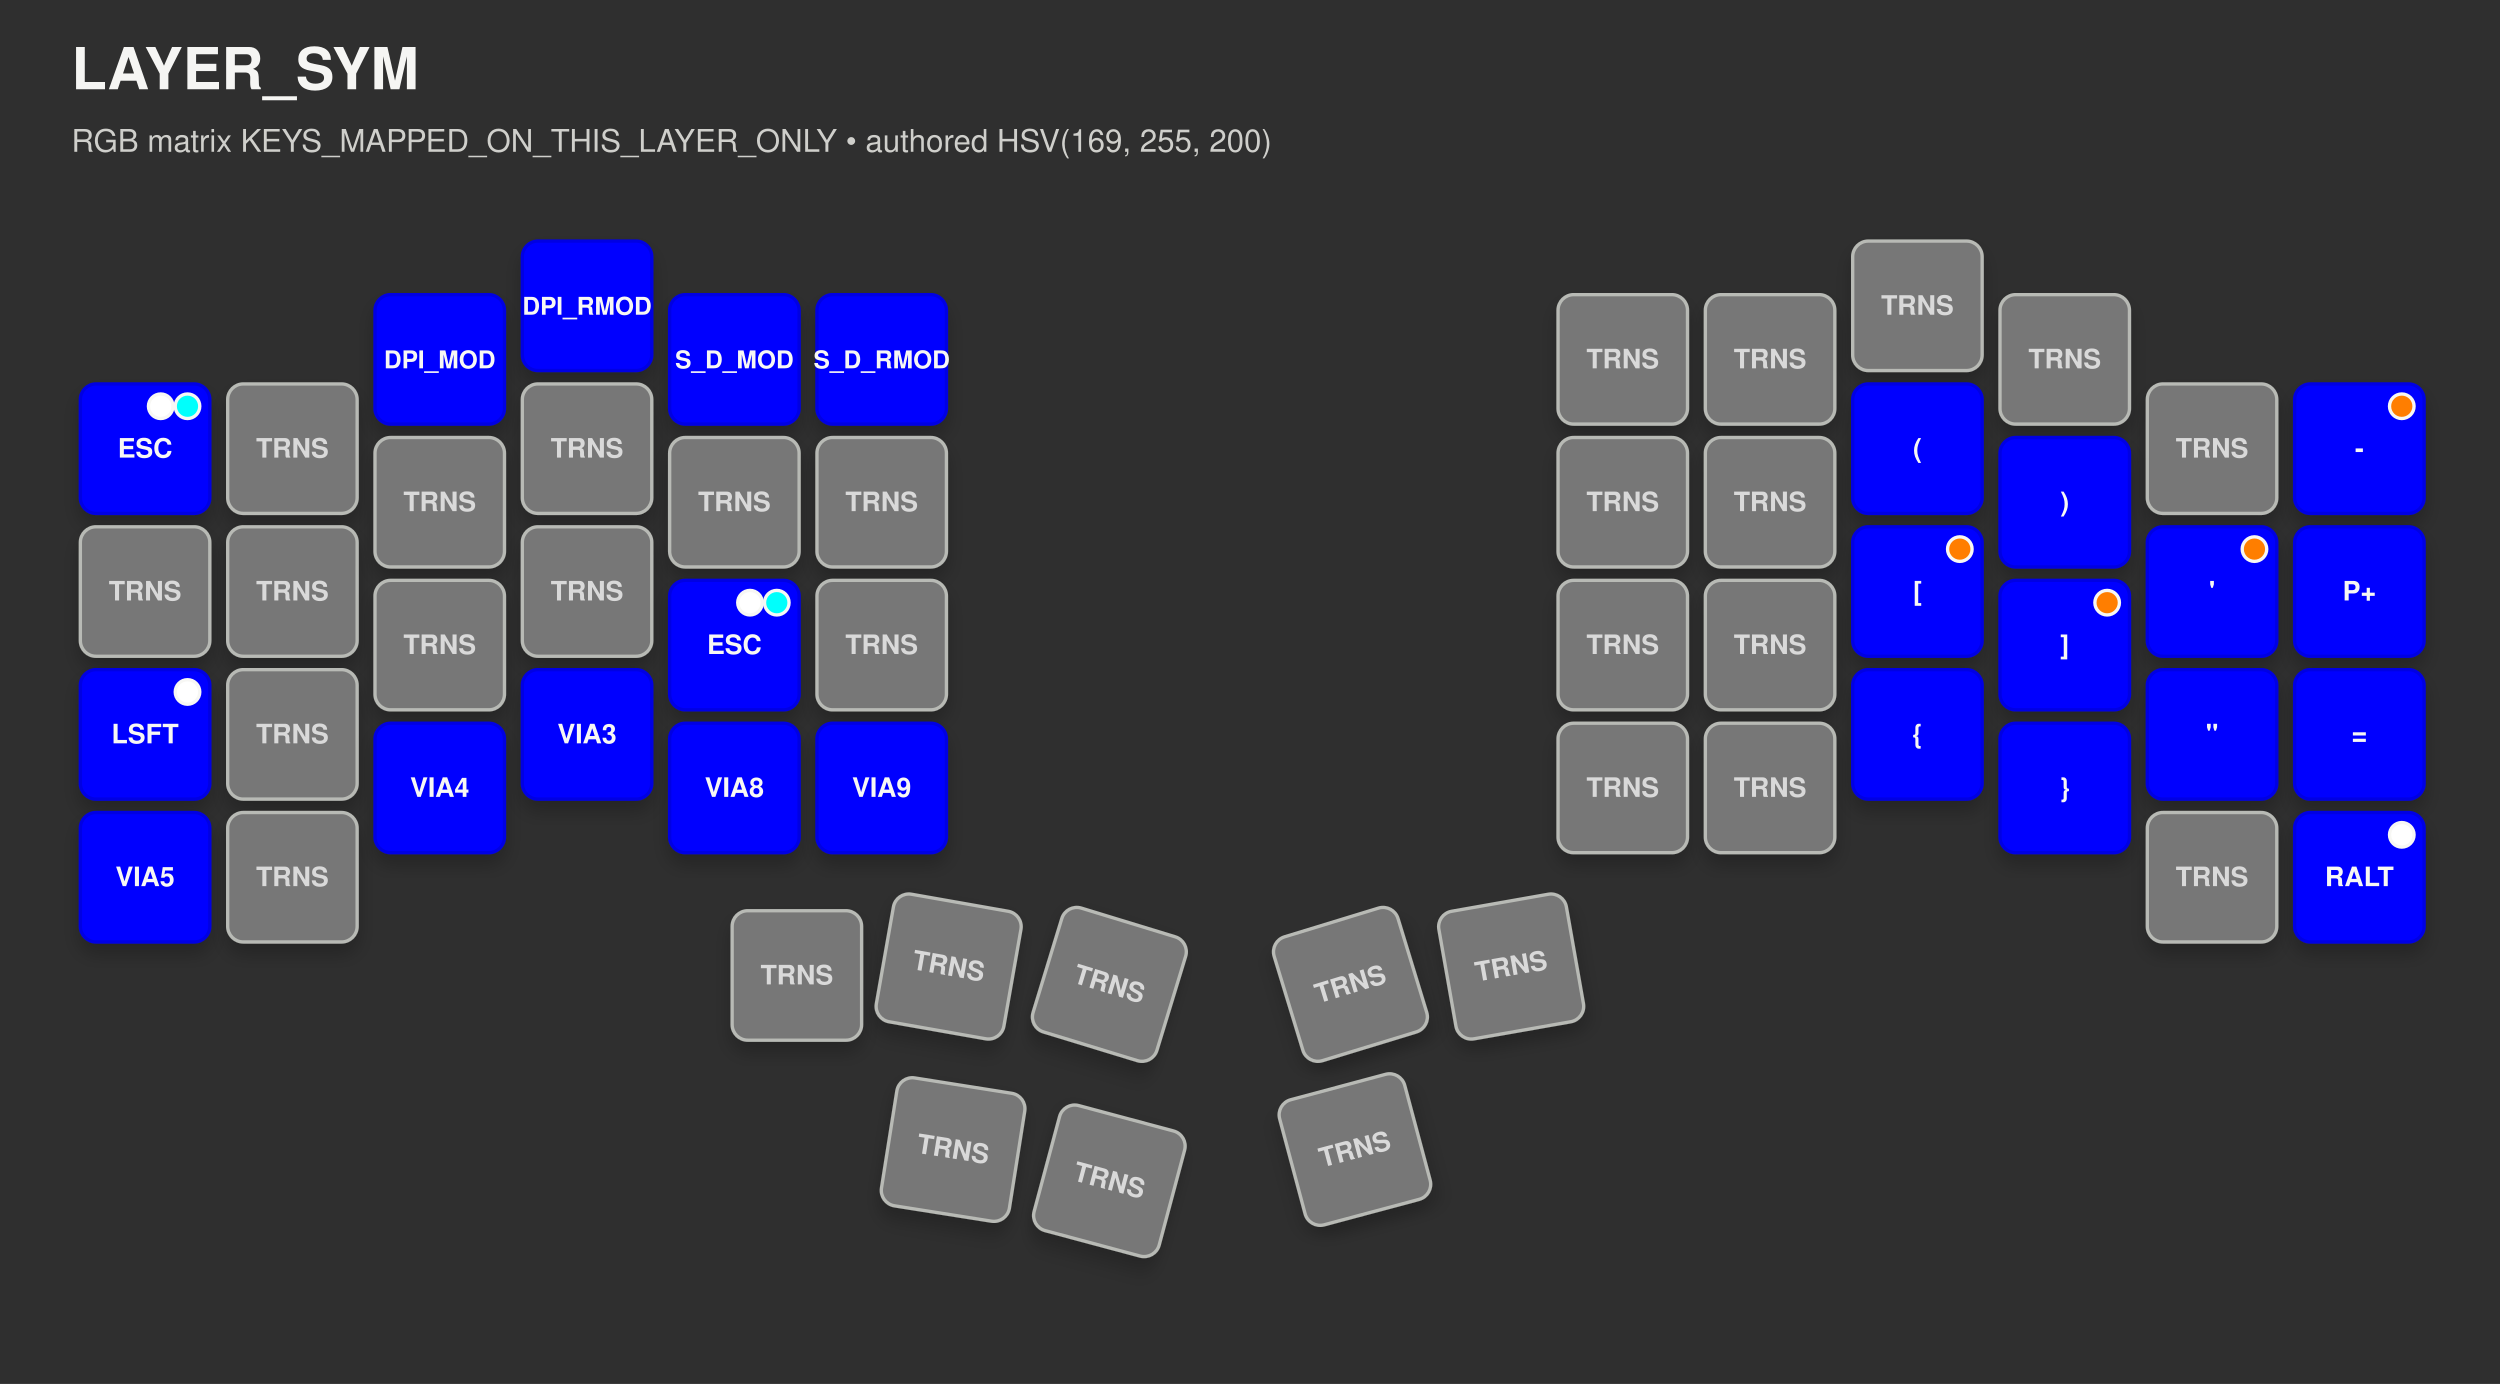
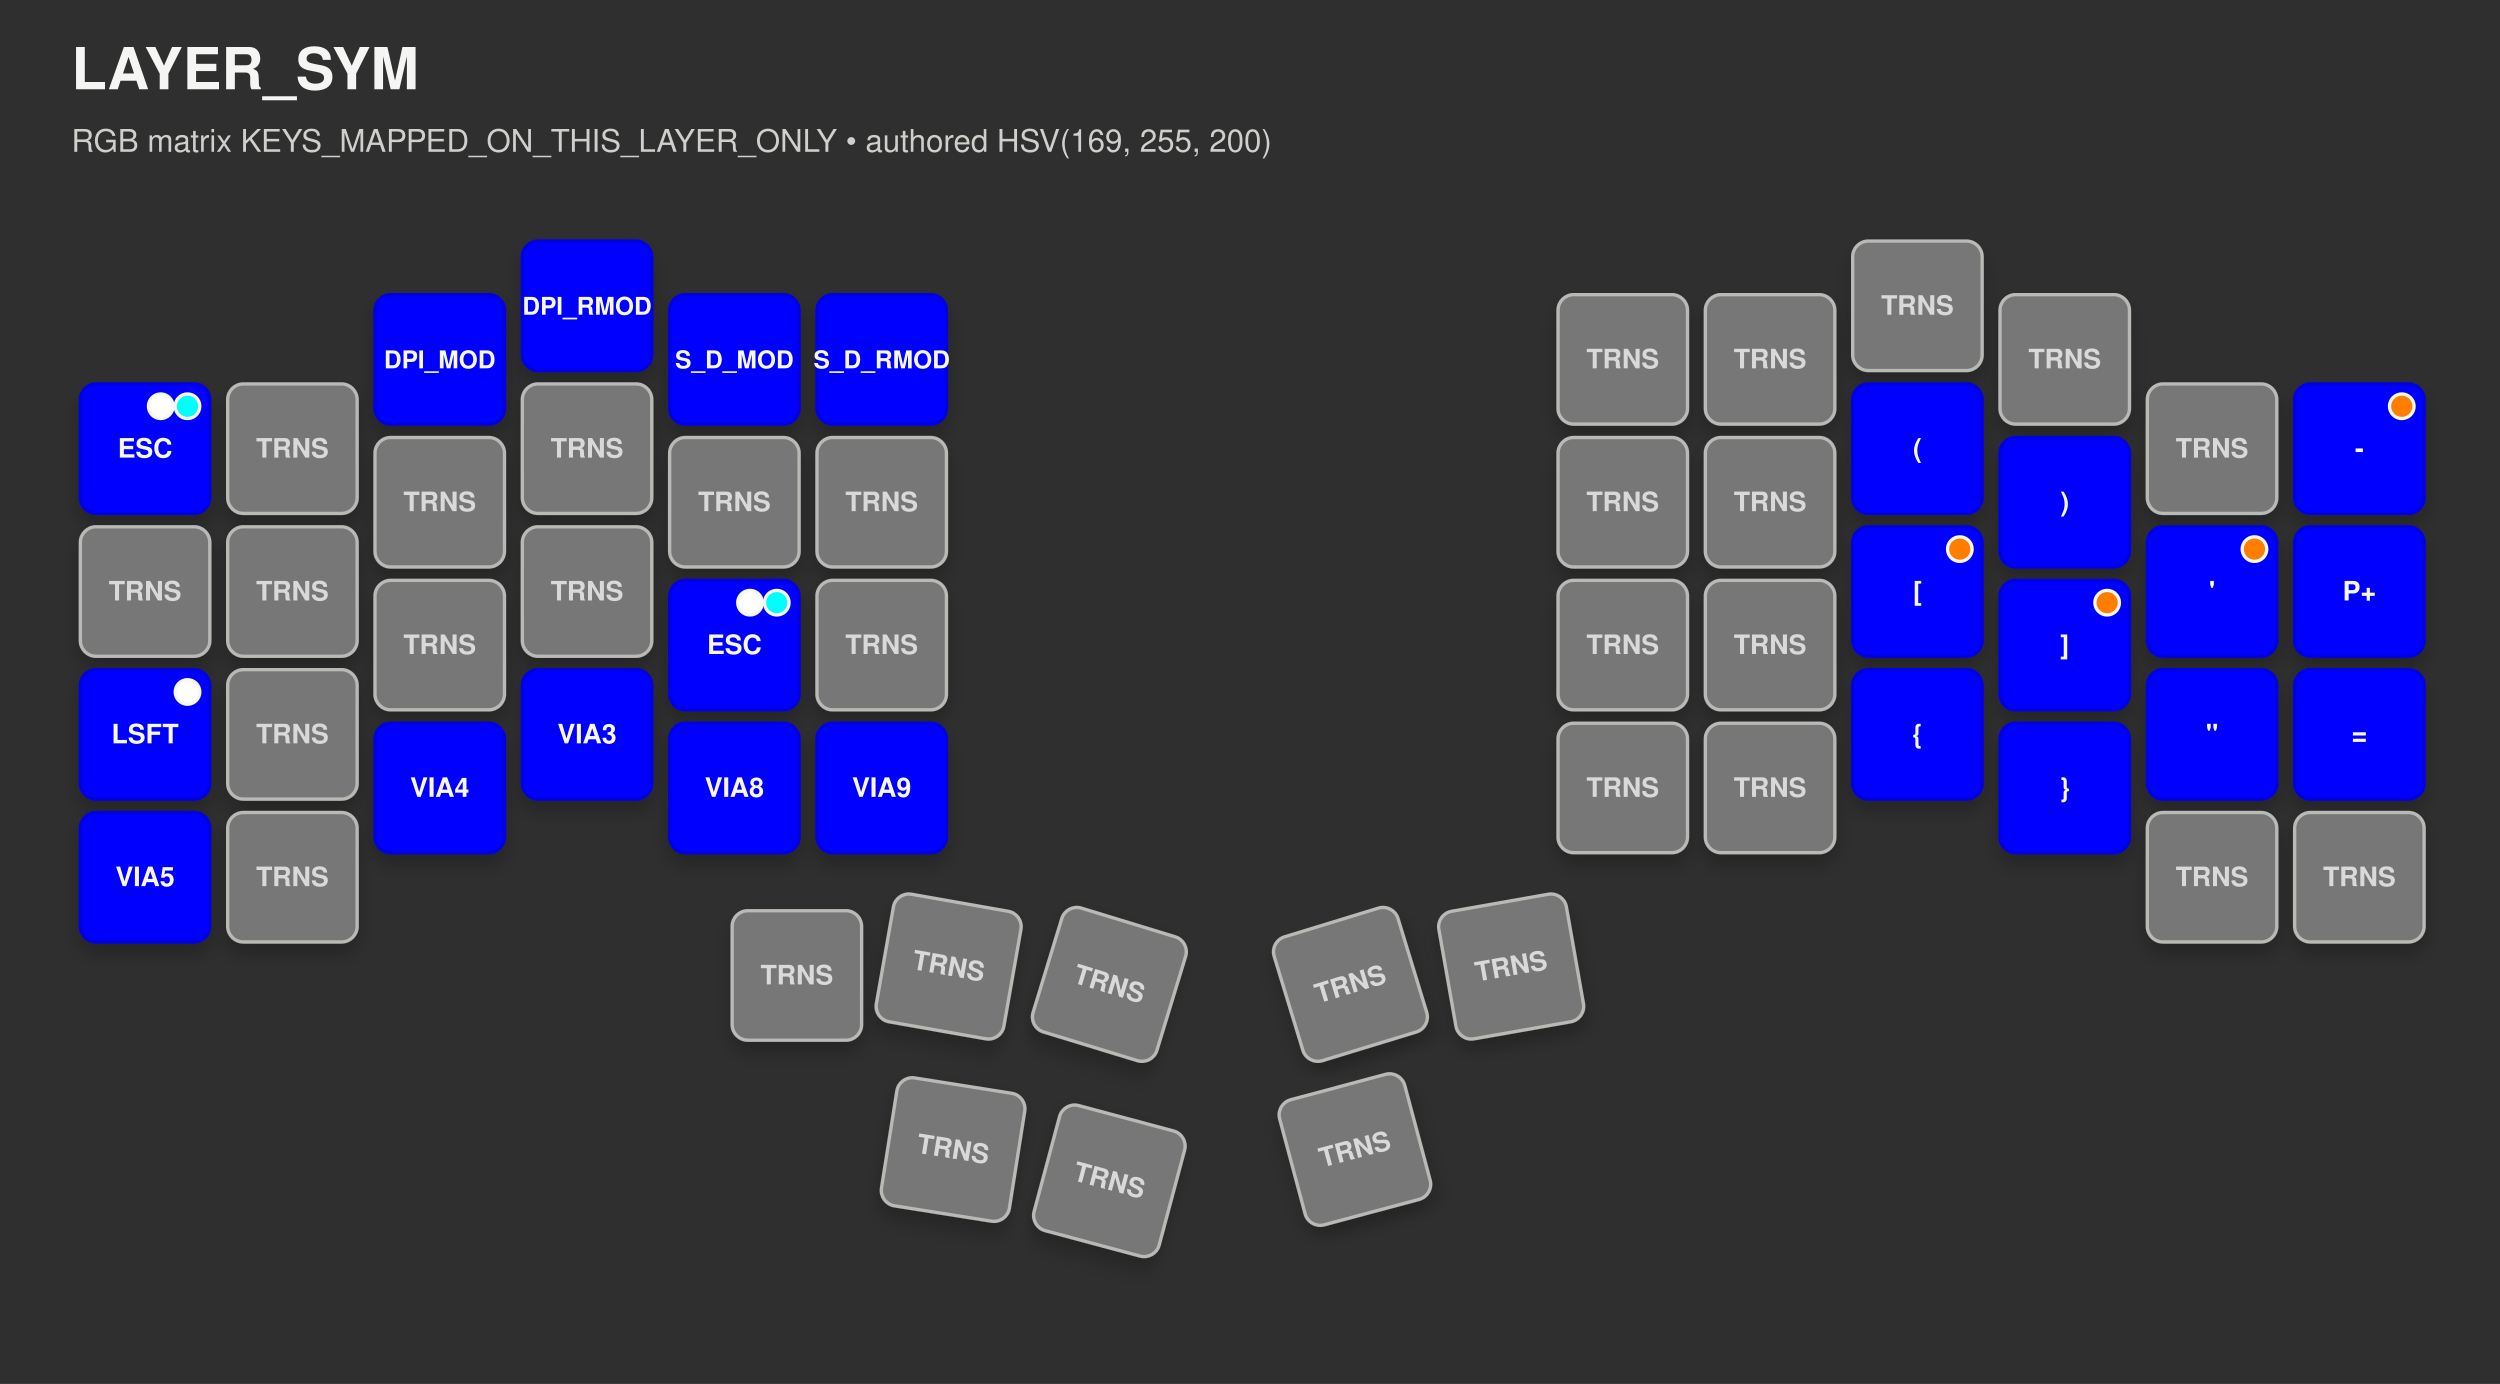
<svg xmlns="http://www.w3.org/2000/svg" width="1120" height="620" viewBox="0 0 1120 620" role="img" aria-labelledby="title desc">
  <defs>
    <filter id="shadow" x="-20%" y="-20%" width="140%" height="140%">
      <feDropShadow dx="0" dy="5" stdDeviation="4" flood-color="#000000" flood-opacity="0.22" />
    </filter>
  </defs>
  <rect width="1120" height="620" fill="#2f2f2f" />
  <text x="32" y="40" fill="#f5f5f3" font-size="26" font-family="Helvetica, Arial, sans-serif" font-weight="700">LAYER_SYM</text>
  <text x="32" y="68" fill="#cfcfcb" font-size="14" font-family="Helvetica, Arial, sans-serif">RGB matrix KEYS_MAPPED_ON_THIS_LAYER_ONLY • authored HSV(169, 255, 200)</text>
  <g transform="rotate(0 65.0 201.0)">
    <rect x="36.0" y="172.0" width="58" height="58" rx="7" fill="#0006ff" stroke="#0000e3" stroke-width="1.5" filter="url(#shadow)" />
    <text x="65.0" y="205.0" fill="#f7f7f4" fill-opacity="1.0" font-size="12" text-anchor="middle" font-family="Helvetica, Arial, sans-serif" font-weight="600">ESC</text>
    <circle cx="72.0" cy="182.0" r="5.5" fill="#ffffff" stroke="#f7f7f4" stroke-width="1.5" />
    <circle cx="84.0" cy="182.0" r="5.5" fill="#00fffc" stroke="#f7f7f4" stroke-width="1.5" />
  </g>
  <g transform="rotate(0 131.0 201.0)">
    <rect x="102.0" y="172.0" width="58" height="58" rx="7" fill="#777777" stroke="#b8bab5" stroke-width="1.5" filter="url(#shadow)" />
    <text x="131.0" y="205.0" fill="#ffffff" fill-opacity="0.72" font-size="12" text-anchor="middle" font-family="Helvetica, Arial, sans-serif" font-weight="600">TRNS</text>
  </g>
  <g transform="rotate(0 197.0 161.0)">
    <rect x="168.0" y="132.0" width="58" height="58" rx="7" fill="#0006ff" stroke="#0000e3" stroke-width="1.5" filter="url(#shadow)" />
    <text x="197.0" y="165.0" fill="#f7f7f4" fill-opacity="1.0" font-size="11" text-anchor="middle" font-family="Helvetica, Arial, sans-serif" font-weight="600">DPI_MOD</text>
  </g>
  <g transform="rotate(0 263.0 137.0)">
    <rect x="234.0" y="108.0" width="58" height="58" rx="7" fill="#0006ff" stroke="#0000e3" stroke-width="1.5" filter="url(#shadow)" />
    <text x="263.0" y="141.0" fill="#f7f7f4" fill-opacity="1.0" font-size="11" text-anchor="middle" font-family="Helvetica, Arial, sans-serif" font-weight="600">DPI_RMOD</text>
  </g>
  <g transform="rotate(0 329.0 161.0)">
    <rect x="300.0" y="132.0" width="58" height="58" rx="7" fill="#0006ff" stroke="#0000e3" stroke-width="1.5" filter="url(#shadow)" />
    <text x="329.0" y="165.0" fill="#f7f7f4" fill-opacity="1.0" font-size="11" text-anchor="middle" font-family="Helvetica, Arial, sans-serif" font-weight="600">S_D_MOD</text>
  </g>
  <g transform="rotate(0 395.0 161.0)">
    <rect x="366.0" y="132.0" width="58" height="58" rx="7" fill="#0006ff" stroke="#0000e3" stroke-width="1.5" filter="url(#shadow)" />
    <text x="395.0" y="165.0" fill="#f7f7f4" fill-opacity="1.0" font-size="11" text-anchor="middle" font-family="Helvetica, Arial, sans-serif" font-weight="600">S_D_RMOD</text>
  </g>
  <g transform="rotate(0 727.0 161.0)">
    <rect x="698.0" y="132.0" width="58" height="58" rx="7" fill="#777777" stroke="#b8bab5" stroke-width="1.5" filter="url(#shadow)" />
    <text x="727.0" y="165.0" fill="#ffffff" fill-opacity="0.72" font-size="12" text-anchor="middle" font-family="Helvetica, Arial, sans-serif" font-weight="600">TRNS</text>
  </g>
  <g transform="rotate(0 793.0 161.0)">
    <rect x="764.0" y="132.0" width="58" height="58" rx="7" fill="#777777" stroke="#b8bab5" stroke-width="1.5" filter="url(#shadow)" />
    <text x="793.0" y="165.0" fill="#ffffff" fill-opacity="0.72" font-size="12" text-anchor="middle" font-family="Helvetica, Arial, sans-serif" font-weight="600">TRNS</text>
  </g>
  <g transform="rotate(0 859.0 137.0)">
    <rect x="830.0" y="108.0" width="58" height="58" rx="7" fill="#777777" stroke="#b8bab5" stroke-width="1.5" filter="url(#shadow)" />
    <text x="859.0" y="141.0" fill="#ffffff" fill-opacity="0.72" font-size="12" text-anchor="middle" font-family="Helvetica, Arial, sans-serif" font-weight="600">TRNS</text>
  </g>
  <g transform="rotate(0 925.0 161.0)">
    <rect x="896.0" y="132.0" width="58" height="58" rx="7" fill="#777777" stroke="#b8bab5" stroke-width="1.5" filter="url(#shadow)" />
    <text x="925.0" y="165.0" fill="#ffffff" fill-opacity="0.72" font-size="12" text-anchor="middle" font-family="Helvetica, Arial, sans-serif" font-weight="600">TRNS</text>
  </g>
  <g transform="rotate(0 991.0 201.0)">
    <rect x="962.0" y="172.0" width="58" height="58" rx="7" fill="#777777" stroke="#b8bab5" stroke-width="1.5" filter="url(#shadow)" />
    <text x="991.0" y="205.0" fill="#ffffff" fill-opacity="0.72" font-size="12" text-anchor="middle" font-family="Helvetica, Arial, sans-serif" font-weight="600">TRNS</text>
  </g>
  <g transform="rotate(0 1057.0 201.0)">
    <rect x="1028.0" y="172.0" width="58" height="58" rx="7" fill="#0006ff" stroke="#0000e3" stroke-width="1.5" filter="url(#shadow)" />
    <text x="1057.0" y="205.0" fill="#f7f7f4" fill-opacity="1.0" font-size="12" text-anchor="middle" font-family="Helvetica, Arial, sans-serif" font-weight="600">-</text>
    <circle cx="1076.0" cy="182.0" r="5.5" fill="#ff7e00" stroke="#f7f7f4" stroke-width="1.5" />
  </g>
  <g transform="rotate(0 65.0 265.0)">
    <rect x="36.0" y="236.0" width="58" height="58" rx="7" fill="#777777" stroke="#b8bab5" stroke-width="1.5" filter="url(#shadow)" />
    <text x="65.0" y="269.0" fill="#ffffff" fill-opacity="0.72" font-size="12" text-anchor="middle" font-family="Helvetica, Arial, sans-serif" font-weight="600">TRNS</text>
  </g>
  <g transform="rotate(0 131.0 265.0)">
    <rect x="102.0" y="236.0" width="58" height="58" rx="7" fill="#777777" stroke="#b8bab5" stroke-width="1.5" filter="url(#shadow)" />
    <text x="131.0" y="269.0" fill="#ffffff" fill-opacity="0.72" font-size="12" text-anchor="middle" font-family="Helvetica, Arial, sans-serif" font-weight="600">TRNS</text>
  </g>
  <g transform="rotate(0 197.0 225.0)">
    <rect x="168.0" y="196.0" width="58" height="58" rx="7" fill="#777777" stroke="#b8bab5" stroke-width="1.5" filter="url(#shadow)" />
    <text x="197.0" y="229.0" fill="#ffffff" fill-opacity="0.72" font-size="12" text-anchor="middle" font-family="Helvetica, Arial, sans-serif" font-weight="600">TRNS</text>
  </g>
  <g transform="rotate(0 263.0 201.0)">
    <rect x="234.0" y="172.0" width="58" height="58" rx="7" fill="#777777" stroke="#b8bab5" stroke-width="1.5" filter="url(#shadow)" />
    <text x="263.0" y="205.0" fill="#ffffff" fill-opacity="0.72" font-size="12" text-anchor="middle" font-family="Helvetica, Arial, sans-serif" font-weight="600">TRNS</text>
  </g>
  <g transform="rotate(0 329.0 225.0)">
    <rect x="300.0" y="196.0" width="58" height="58" rx="7" fill="#777777" stroke="#b8bab5" stroke-width="1.5" filter="url(#shadow)" />
    <text x="329.0" y="229.0" fill="#ffffff" fill-opacity="0.72" font-size="12" text-anchor="middle" font-family="Helvetica, Arial, sans-serif" font-weight="600">TRNS</text>
  </g>
  <g transform="rotate(0 395.0 225.0)">
    <rect x="366.0" y="196.0" width="58" height="58" rx="7" fill="#777777" stroke="#b8bab5" stroke-width="1.5" filter="url(#shadow)" />
    <text x="395.0" y="229.0" fill="#ffffff" fill-opacity="0.72" font-size="12" text-anchor="middle" font-family="Helvetica, Arial, sans-serif" font-weight="600">TRNS</text>
  </g>
  <g transform="rotate(0 727.0 225.0)">
    <rect x="698.0" y="196.0" width="58" height="58" rx="7" fill="#777777" stroke="#b8bab5" stroke-width="1.5" filter="url(#shadow)" />
    <text x="727.0" y="229.0" fill="#ffffff" fill-opacity="0.72" font-size="12" text-anchor="middle" font-family="Helvetica, Arial, sans-serif" font-weight="600">TRNS</text>
  </g>
  <g transform="rotate(0 793.0 225.0)">
    <rect x="764.0" y="196.0" width="58" height="58" rx="7" fill="#777777" stroke="#b8bab5" stroke-width="1.5" filter="url(#shadow)" />
    <text x="793.0" y="229.0" fill="#ffffff" fill-opacity="0.72" font-size="12" text-anchor="middle" font-family="Helvetica, Arial, sans-serif" font-weight="600">TRNS</text>
  </g>
  <g transform="rotate(0 859.0 201.0)">
    <rect x="830.0" y="172.0" width="58" height="58" rx="7" fill="#0006ff" stroke="#0000e3" stroke-width="1.5" filter="url(#shadow)" />
    <text x="859.0" y="205.0" fill="#f7f7f4" fill-opacity="1.0" font-size="12" text-anchor="middle" font-family="Helvetica, Arial, sans-serif" font-weight="600">(</text>
  </g>
  <g transform="rotate(0 925.0 225.0)">
    <rect x="896.0" y="196.0" width="58" height="58" rx="7" fill="#0006ff" stroke="#0000e3" stroke-width="1.5" filter="url(#shadow)" />
    <text x="925.0" y="229.0" fill="#f7f7f4" fill-opacity="1.0" font-size="12" text-anchor="middle" font-family="Helvetica, Arial, sans-serif" font-weight="600">)</text>
  </g>
  <g transform="rotate(0 991.0 265.0)">
    <rect x="962.0" y="236.0" width="58" height="58" rx="7" fill="#0006ff" stroke="#0000e3" stroke-width="1.5" filter="url(#shadow)" />
    <text x="991.0" y="269.0" fill="#f7f7f4" fill-opacity="1.0" font-size="12" text-anchor="middle" font-family="Helvetica, Arial, sans-serif" font-weight="600">'</text>
    <circle cx="1010.0" cy="246.0" r="5.5" fill="#ff7e00" stroke="#f7f7f4" stroke-width="1.5" />
  </g>
  <g transform="rotate(0 1057.0 265.0)">
    <rect x="1028.0" y="236.0" width="58" height="58" rx="7" fill="#0006ff" stroke="#0000e3" stroke-width="1.5" filter="url(#shadow)" />
    <text x="1057.0" y="269.0" fill="#f7f7f4" fill-opacity="1.0" font-size="12" text-anchor="middle" font-family="Helvetica, Arial, sans-serif" font-weight="600">P+</text>
  </g>
  <g transform="rotate(0 65.0 329.0)">
    <rect x="36.0" y="300.0" width="58" height="58" rx="7" fill="#0006ff" stroke="#0000e3" stroke-width="1.5" filter="url(#shadow)" />
    <text x="65.0" y="333.0" fill="#f7f7f4" fill-opacity="1.0" font-size="12" text-anchor="middle" font-family="Helvetica, Arial, sans-serif" font-weight="600">LSFT</text>
    <circle cx="84.0" cy="310.0" r="5.5" fill="#ffffff" stroke="#f7f7f4" stroke-width="1.5" />
  </g>
  <g transform="rotate(0 131.0 329.0)">
    <rect x="102.0" y="300.0" width="58" height="58" rx="7" fill="#777777" stroke="#b8bab5" stroke-width="1.5" filter="url(#shadow)" />
    <text x="131.0" y="333.0" fill="#ffffff" fill-opacity="0.72" font-size="12" text-anchor="middle" font-family="Helvetica, Arial, sans-serif" font-weight="600">TRNS</text>
  </g>
  <g transform="rotate(0 197.0 289.0)">
    <rect x="168.0" y="260.0" width="58" height="58" rx="7" fill="#777777" stroke="#b8bab5" stroke-width="1.5" filter="url(#shadow)" />
    <text x="197.0" y="293.0" fill="#ffffff" fill-opacity="0.72" font-size="12" text-anchor="middle" font-family="Helvetica, Arial, sans-serif" font-weight="600">TRNS</text>
  </g>
  <g transform="rotate(0 263.0 265.0)">
    <rect x="234.0" y="236.0" width="58" height="58" rx="7" fill="#777777" stroke="#b8bab5" stroke-width="1.5" filter="url(#shadow)" />
    <text x="263.0" y="269.0" fill="#ffffff" fill-opacity="0.72" font-size="12" text-anchor="middle" font-family="Helvetica, Arial, sans-serif" font-weight="600">TRNS</text>
  </g>
  <g transform="rotate(0 329.0 289.0)">
    <rect x="300.0" y="260.0" width="58" height="58" rx="7" fill="#0006ff" stroke="#0000e3" stroke-width="1.5" filter="url(#shadow)" />
    <text x="329.0" y="293.0" fill="#f7f7f4" fill-opacity="1.0" font-size="12" text-anchor="middle" font-family="Helvetica, Arial, sans-serif" font-weight="600">ESC</text>
    <circle cx="336.0" cy="270.0" r="5.5" fill="#ffffff" stroke="#f7f7f4" stroke-width="1.5" />
    <circle cx="348.0" cy="270.0" r="5.5" fill="#00fffc" stroke="#f7f7f4" stroke-width="1.5" />
  </g>
  <g transform="rotate(0 395.0 289.0)">
    <rect x="366.0" y="260.0" width="58" height="58" rx="7" fill="#777777" stroke="#b8bab5" stroke-width="1.5" filter="url(#shadow)" />
    <text x="395.0" y="293.0" fill="#ffffff" fill-opacity="0.72" font-size="12" text-anchor="middle" font-family="Helvetica, Arial, sans-serif" font-weight="600">TRNS</text>
  </g>
  <g transform="rotate(0 727.0 289.0)">
    <rect x="698.0" y="260.0" width="58" height="58" rx="7" fill="#777777" stroke="#b8bab5" stroke-width="1.5" filter="url(#shadow)" />
    <text x="727.0" y="293.0" fill="#ffffff" fill-opacity="0.72" font-size="12" text-anchor="middle" font-family="Helvetica, Arial, sans-serif" font-weight="600">TRNS</text>
  </g>
  <g transform="rotate(0 793.0 289.0)">
    <rect x="764.0" y="260.0" width="58" height="58" rx="7" fill="#777777" stroke="#b8bab5" stroke-width="1.5" filter="url(#shadow)" />
    <text x="793.0" y="293.0" fill="#ffffff" fill-opacity="0.72" font-size="12" text-anchor="middle" font-family="Helvetica, Arial, sans-serif" font-weight="600">TRNS</text>
  </g>
  <g transform="rotate(0 859.0 265.0)">
    <rect x="830.0" y="236.0" width="58" height="58" rx="7" fill="#0006ff" stroke="#0000e3" stroke-width="1.5" filter="url(#shadow)" />
    <text x="859.0" y="269.0" fill="#f7f7f4" fill-opacity="1.0" font-size="12" text-anchor="middle" font-family="Helvetica, Arial, sans-serif" font-weight="600">[</text>
    <circle cx="878.0" cy="246.0" r="5.5" fill="#ff7e00" stroke="#f7f7f4" stroke-width="1.5" />
  </g>
  <g transform="rotate(0 925.0 289.0)">
    <rect x="896.0" y="260.0" width="58" height="58" rx="7" fill="#0006ff" stroke="#0000e3" stroke-width="1.5" filter="url(#shadow)" />
    <text x="925.0" y="293.0" fill="#f7f7f4" fill-opacity="1.0" font-size="12" text-anchor="middle" font-family="Helvetica, Arial, sans-serif" font-weight="600">]</text>
    <circle cx="944.0" cy="270.0" r="5.5" fill="#ff7e00" stroke="#f7f7f4" stroke-width="1.5" />
  </g>
  <g transform="rotate(0 991.0 329.0)">
    <rect x="962.0" y="300.0" width="58" height="58" rx="7" fill="#0006ff" stroke="#0000e3" stroke-width="1.5" filter="url(#shadow)" />
    <text x="991.0" y="333.0" fill="#f7f7f4" fill-opacity="1.0" font-size="12" text-anchor="middle" font-family="Helvetica, Arial, sans-serif" font-weight="600">"</text>
  </g>
  <g transform="rotate(0 1057.0 329.0)">
    <rect x="1028.0" y="300.0" width="58" height="58" rx="7" fill="#0006ff" stroke="#0000e3" stroke-width="1.5" filter="url(#shadow)" />
    <text x="1057.0" y="333.0" fill="#f7f7f4" fill-opacity="1.0" font-size="12" text-anchor="middle" font-family="Helvetica, Arial, sans-serif" font-weight="600">=</text>
  </g>
  <g transform="rotate(0 65.0 393.0)">
    <rect x="36.0" y="364.0" width="58" height="58" rx="7" fill="#0006ff" stroke="#0000e3" stroke-width="1.5" filter="url(#shadow)" />
    <text x="65.0" y="397.0" fill="#f7f7f4" fill-opacity="1.0" font-size="12" text-anchor="middle" font-family="Helvetica, Arial, sans-serif" font-weight="600">VIA5</text>
  </g>
  <g transform="rotate(0 131.0 393.0)">
    <rect x="102.0" y="364.0" width="58" height="58" rx="7" fill="#777777" stroke="#b8bab5" stroke-width="1.5" filter="url(#shadow)" />
    <text x="131.0" y="397.0" fill="#ffffff" fill-opacity="0.72" font-size="12" text-anchor="middle" font-family="Helvetica, Arial, sans-serif" font-weight="600">TRNS</text>
  </g>
  <g transform="rotate(0 197.0 353.0)">
    <rect x="168.0" y="324.0" width="58" height="58" rx="7" fill="#0006ff" stroke="#0000e3" stroke-width="1.5" filter="url(#shadow)" />
    <text x="197.0" y="357.0" fill="#f7f7f4" fill-opacity="1.0" font-size="12" text-anchor="middle" font-family="Helvetica, Arial, sans-serif" font-weight="600">VIA4</text>
  </g>
  <g transform="rotate(0 263.0 329.0)">
    <rect x="234.0" y="300.0" width="58" height="58" rx="7" fill="#0006ff" stroke="#0000e3" stroke-width="1.5" filter="url(#shadow)" />
    <text x="263.0" y="333.0" fill="#f7f7f4" fill-opacity="1.0" font-size="12" text-anchor="middle" font-family="Helvetica, Arial, sans-serif" font-weight="600">VIA3</text>
  </g>
  <g transform="rotate(0 329.0 353.0)">
    <rect x="300.0" y="324.0" width="58" height="58" rx="7" fill="#0006ff" stroke="#0000e3" stroke-width="1.5" filter="url(#shadow)" />
    <text x="329.0" y="357.0" fill="#f7f7f4" fill-opacity="1.0" font-size="12" text-anchor="middle" font-family="Helvetica, Arial, sans-serif" font-weight="600">VIA8</text>
  </g>
  <g transform="rotate(0 395.0 353.0)">
    <rect x="366.0" y="324.0" width="58" height="58" rx="7" fill="#0006ff" stroke="#0000e3" stroke-width="1.5" filter="url(#shadow)" />
    <text x="395.0" y="357.0" fill="#f7f7f4" fill-opacity="1.0" font-size="12" text-anchor="middle" font-family="Helvetica, Arial, sans-serif" font-weight="600">VIA9</text>
  </g>
  <g transform="rotate(0 727.0 353.0)">
    <rect x="698.0" y="324.0" width="58" height="58" rx="7" fill="#777777" stroke="#b8bab5" stroke-width="1.5" filter="url(#shadow)" />
    <text x="727.0" y="357.0" fill="#ffffff" fill-opacity="0.72" font-size="12" text-anchor="middle" font-family="Helvetica, Arial, sans-serif" font-weight="600">TRNS</text>
  </g>
  <g transform="rotate(0 793.0 353.0)">
    <rect x="764.0" y="324.0" width="58" height="58" rx="7" fill="#777777" stroke="#b8bab5" stroke-width="1.5" filter="url(#shadow)" />
    <text x="793.0" y="357.0" fill="#ffffff" fill-opacity="0.72" font-size="12" text-anchor="middle" font-family="Helvetica, Arial, sans-serif" font-weight="600">TRNS</text>
  </g>
  <g transform="rotate(0 859.0 329.0)">
    <rect x="830.0" y="300.0" width="58" height="58" rx="7" fill="#0006ff" stroke="#0000e3" stroke-width="1.5" filter="url(#shadow)" />
    <text x="859.0" y="333.0" fill="#f7f7f4" fill-opacity="1.0" font-size="12" text-anchor="middle" font-family="Helvetica, Arial, sans-serif" font-weight="600">{</text>
  </g>
  <g transform="rotate(0 925.0 353.0)">
    <rect x="896.0" y="324.0" width="58" height="58" rx="7" fill="#0006ff" stroke="#0000e3" stroke-width="1.5" filter="url(#shadow)" />
    <text x="925.0" y="357.0" fill="#f7f7f4" fill-opacity="1.0" font-size="12" text-anchor="middle" font-family="Helvetica, Arial, sans-serif" font-weight="600">}</text>
  </g>
  <g transform="rotate(0 991.0 393.0)">
    <rect x="962.0" y="364.0" width="58" height="58" rx="7" fill="#777777" stroke="#b8bab5" stroke-width="1.5" filter="url(#shadow)" />
    <text x="991.0" y="397.0" fill="#ffffff" fill-opacity="0.72" font-size="12" text-anchor="middle" font-family="Helvetica, Arial, sans-serif" font-weight="600">TRNS</text>
  </g>
  <g transform="rotate(0 1057.0 393.0)">
-     <rect x="1028.0" y="364.0" width="58" height="58" rx="7" fill="#0006ff" stroke="#0000e3" stroke-width="1.5" filter="url(#shadow)" />
-     <text x="1057.0" y="397.0" fill="#f7f7f4" fill-opacity="1.0" font-size="12" text-anchor="middle" font-family="Helvetica, Arial, sans-serif" font-weight="600">RALT</text>
-     <circle cx="1076.0" cy="374.0" r="5.5" fill="#ffffff" stroke="#f7f7f4" stroke-width="1.5" />
+     <rect x="1028.0" y="364.0" width="58" height="58" rx="7" fill="#777777" stroke="#b8bab5" stroke-width="1.5" filter="url(#shadow)" />
+     <text x="1057.0" y="397.0" fill="#ffffff" fill-opacity="0.72" font-size="12" text-anchor="middle" font-family="Helvetica, Arial, sans-serif" font-weight="600">TRNS</text>
  </g>
  <g transform="rotate(0 357.0 437.0)">
    <rect x="328.0" y="408.0" width="58" height="58" rx="7" fill="#777777" stroke="#b8bab5" stroke-width="1.5" filter="url(#shadow)" />
    <text x="357.0" y="441.0" fill="#ffffff" fill-opacity="0.72" font-size="12" text-anchor="middle" font-family="Helvetica, Arial, sans-serif" font-weight="600">TRNS</text>
  </g>
  <g transform="rotate(10 425.0 433.0)">
    <rect x="396.0" y="404.0" width="58" height="58" rx="7" fill="#777777" stroke="#b8bab5" stroke-width="1.5" filter="url(#shadow)" />
    <text x="425.0" y="437.0" fill="#ffffff" fill-opacity="0.72" font-size="12" text-anchor="middle" font-family="Helvetica, Arial, sans-serif" font-weight="600">TRNS</text>
  </g>
  <g transform="rotate(17 497.0 441.0)">
    <rect x="468.0" y="412.0" width="58" height="58" rx="7" fill="#777777" stroke="#b8bab5" stroke-width="1.5" filter="url(#shadow)" />
    <text x="497.0" y="445.0" fill="#ffffff" fill-opacity="0.72" font-size="12" text-anchor="middle" font-family="Helvetica, Arial, sans-serif" font-weight="600">TRNS</text>
  </g>
  <g transform="rotate(-17 605.0 441.0)">
    <rect x="576.0" y="412.0" width="58" height="58" rx="7" fill="#777777" stroke="#b8bab5" stroke-width="1.5" filter="url(#shadow)" />
    <text x="605.0" y="445.0" fill="#ffffff" fill-opacity="0.72" font-size="12" text-anchor="middle" font-family="Helvetica, Arial, sans-serif" font-weight="600">TRNS</text>
  </g>
  <g transform="rotate(-10 677.0 433.0)">
    <rect x="648.0" y="404.0" width="58" height="58" rx="7" fill="#777777" stroke="#b8bab5" stroke-width="1.5" filter="url(#shadow)" />
    <text x="677.0" y="437.0" fill="#ffffff" fill-opacity="0.72" font-size="12" text-anchor="middle" font-family="Helvetica, Arial, sans-serif" font-weight="600">TRNS</text>
  </g>
  <g transform="rotate(9 427.0 515.0)">
    <rect x="398.0" y="486.0" width="58" height="58" rx="7" fill="#777777" stroke="#b8bab5" stroke-width="1.5" filter="url(#shadow)" />
    <text x="427.0" y="519.0" fill="#ffffff" fill-opacity="0.72" font-size="12" text-anchor="middle" font-family="Helvetica, Arial, sans-serif" font-weight="600">TRNS</text>
  </g>
  <g transform="rotate(15 497.0 529.0)">
    <rect x="468.0" y="500.0" width="58" height="58" rx="7" fill="#777777" stroke="#b8bab5" stroke-width="1.5" filter="url(#shadow)" />
    <text x="497.0" y="533.0" fill="#ffffff" fill-opacity="0.72" font-size="12" text-anchor="middle" font-family="Helvetica, Arial, sans-serif" font-weight="600">TRNS</text>
  </g>
  <g transform="rotate(-15 607.0 515.0)">
    <rect x="578.0" y="486.0" width="58" height="58" rx="7" fill="#777777" stroke="#b8bab5" stroke-width="1.5" filter="url(#shadow)" />
    <text x="607.0" y="519.0" fill="#ffffff" fill-opacity="0.72" font-size="12" text-anchor="middle" font-family="Helvetica, Arial, sans-serif" font-weight="600">TRNS</text>
  </g>
</svg>
